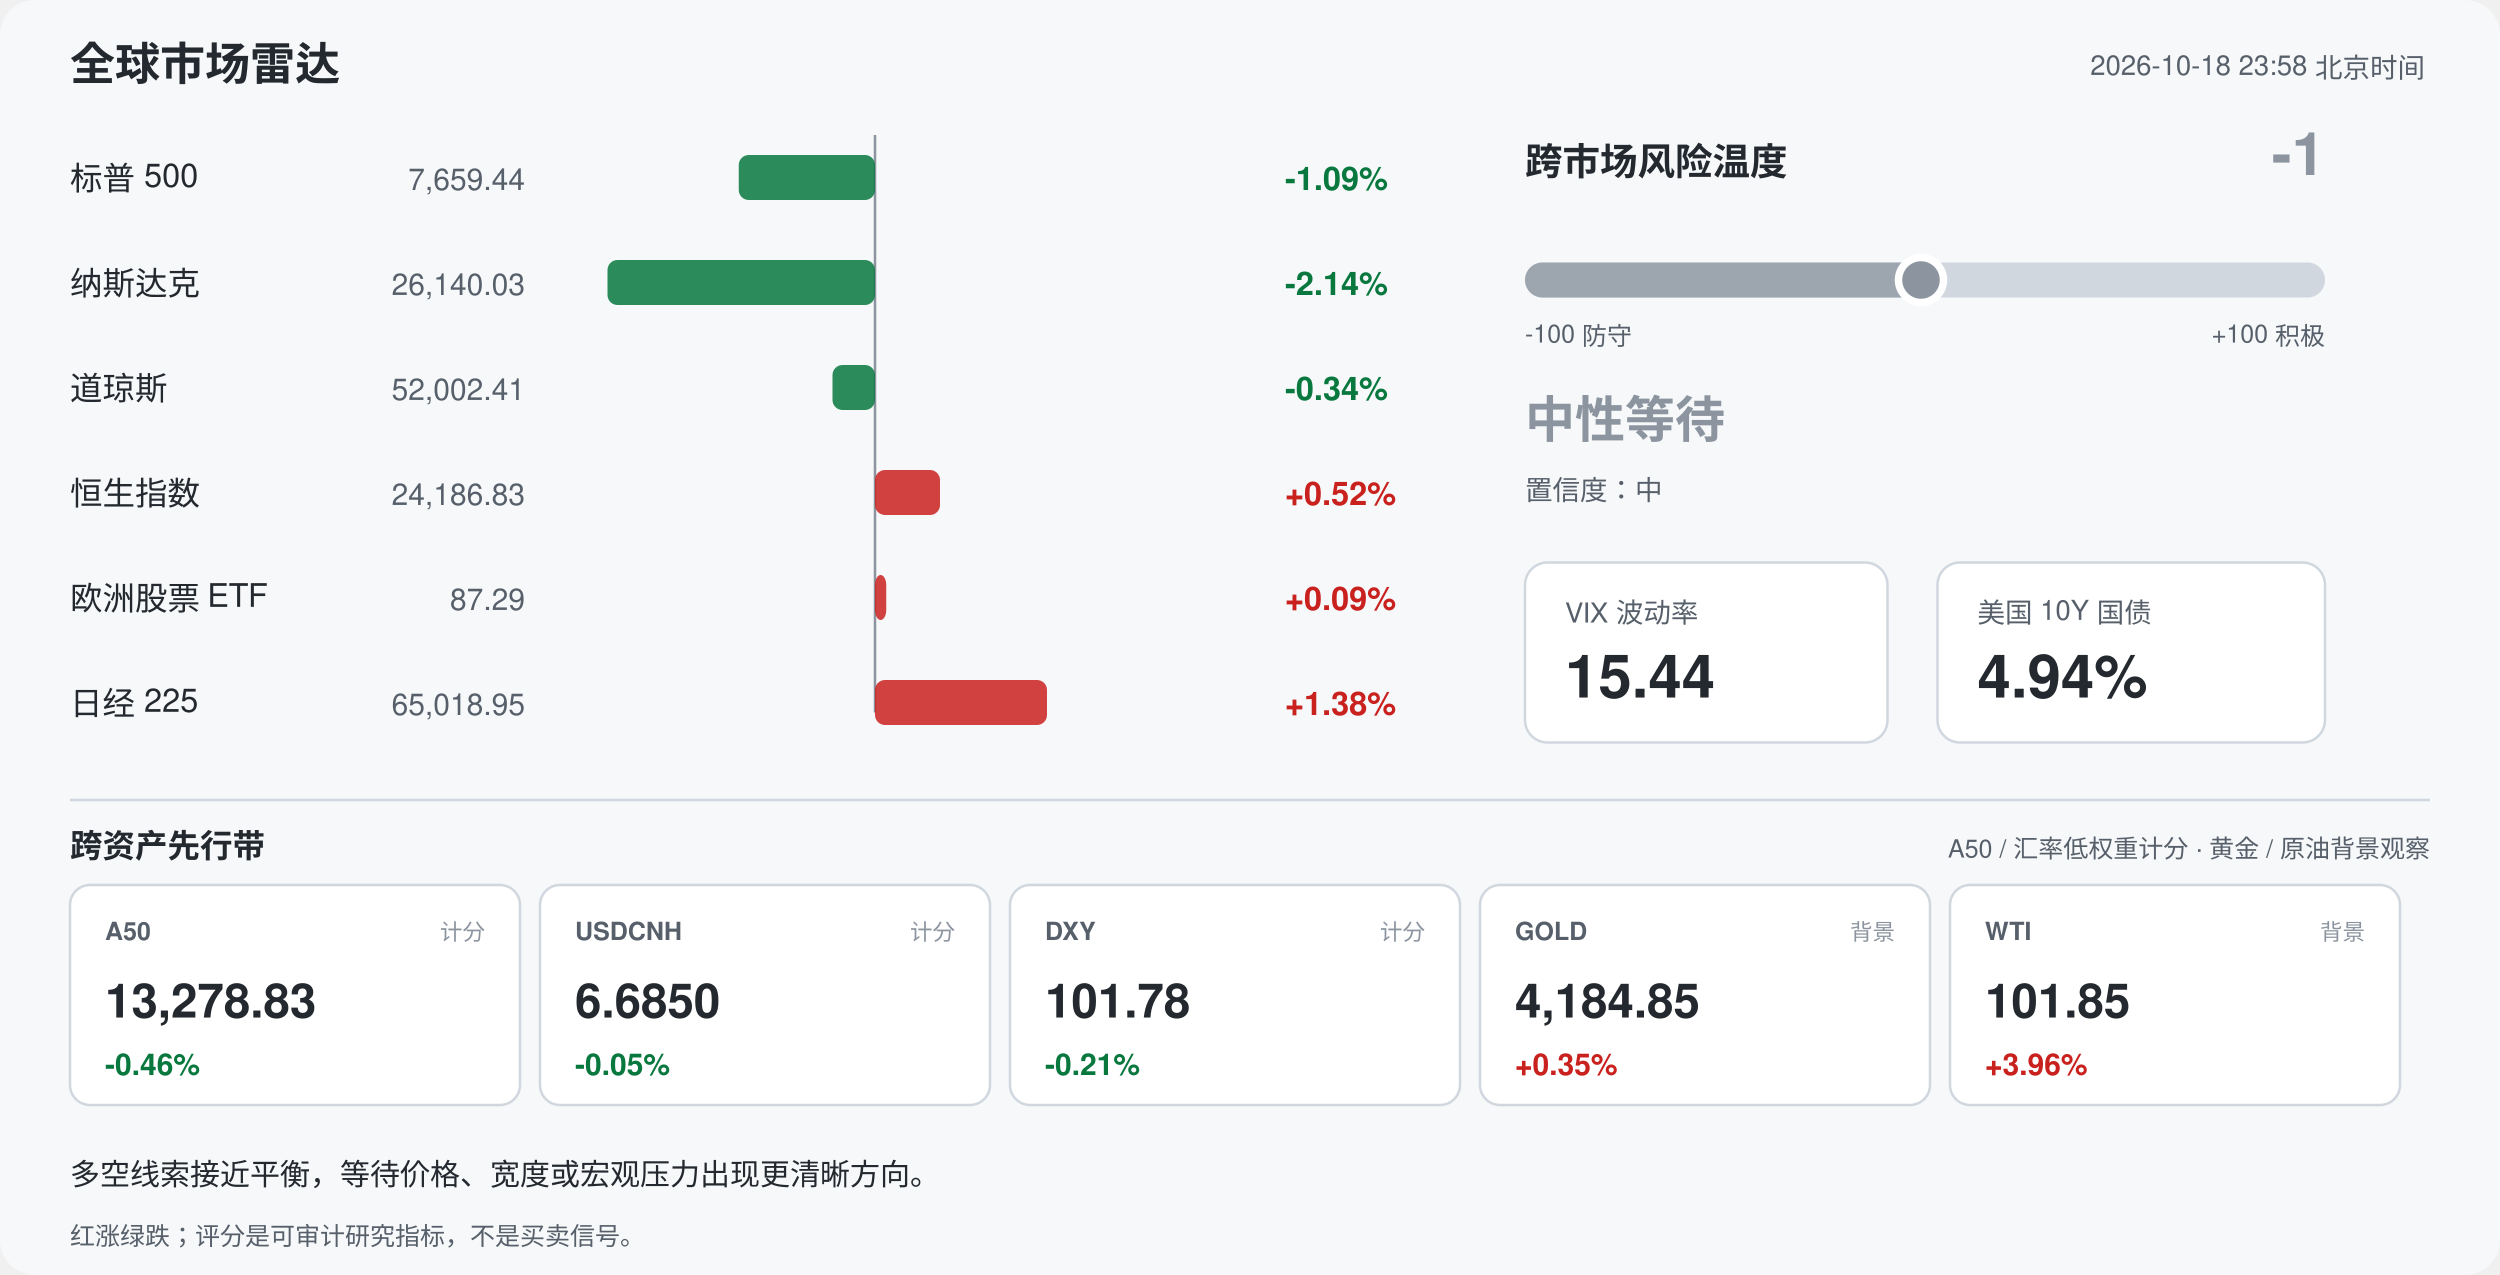
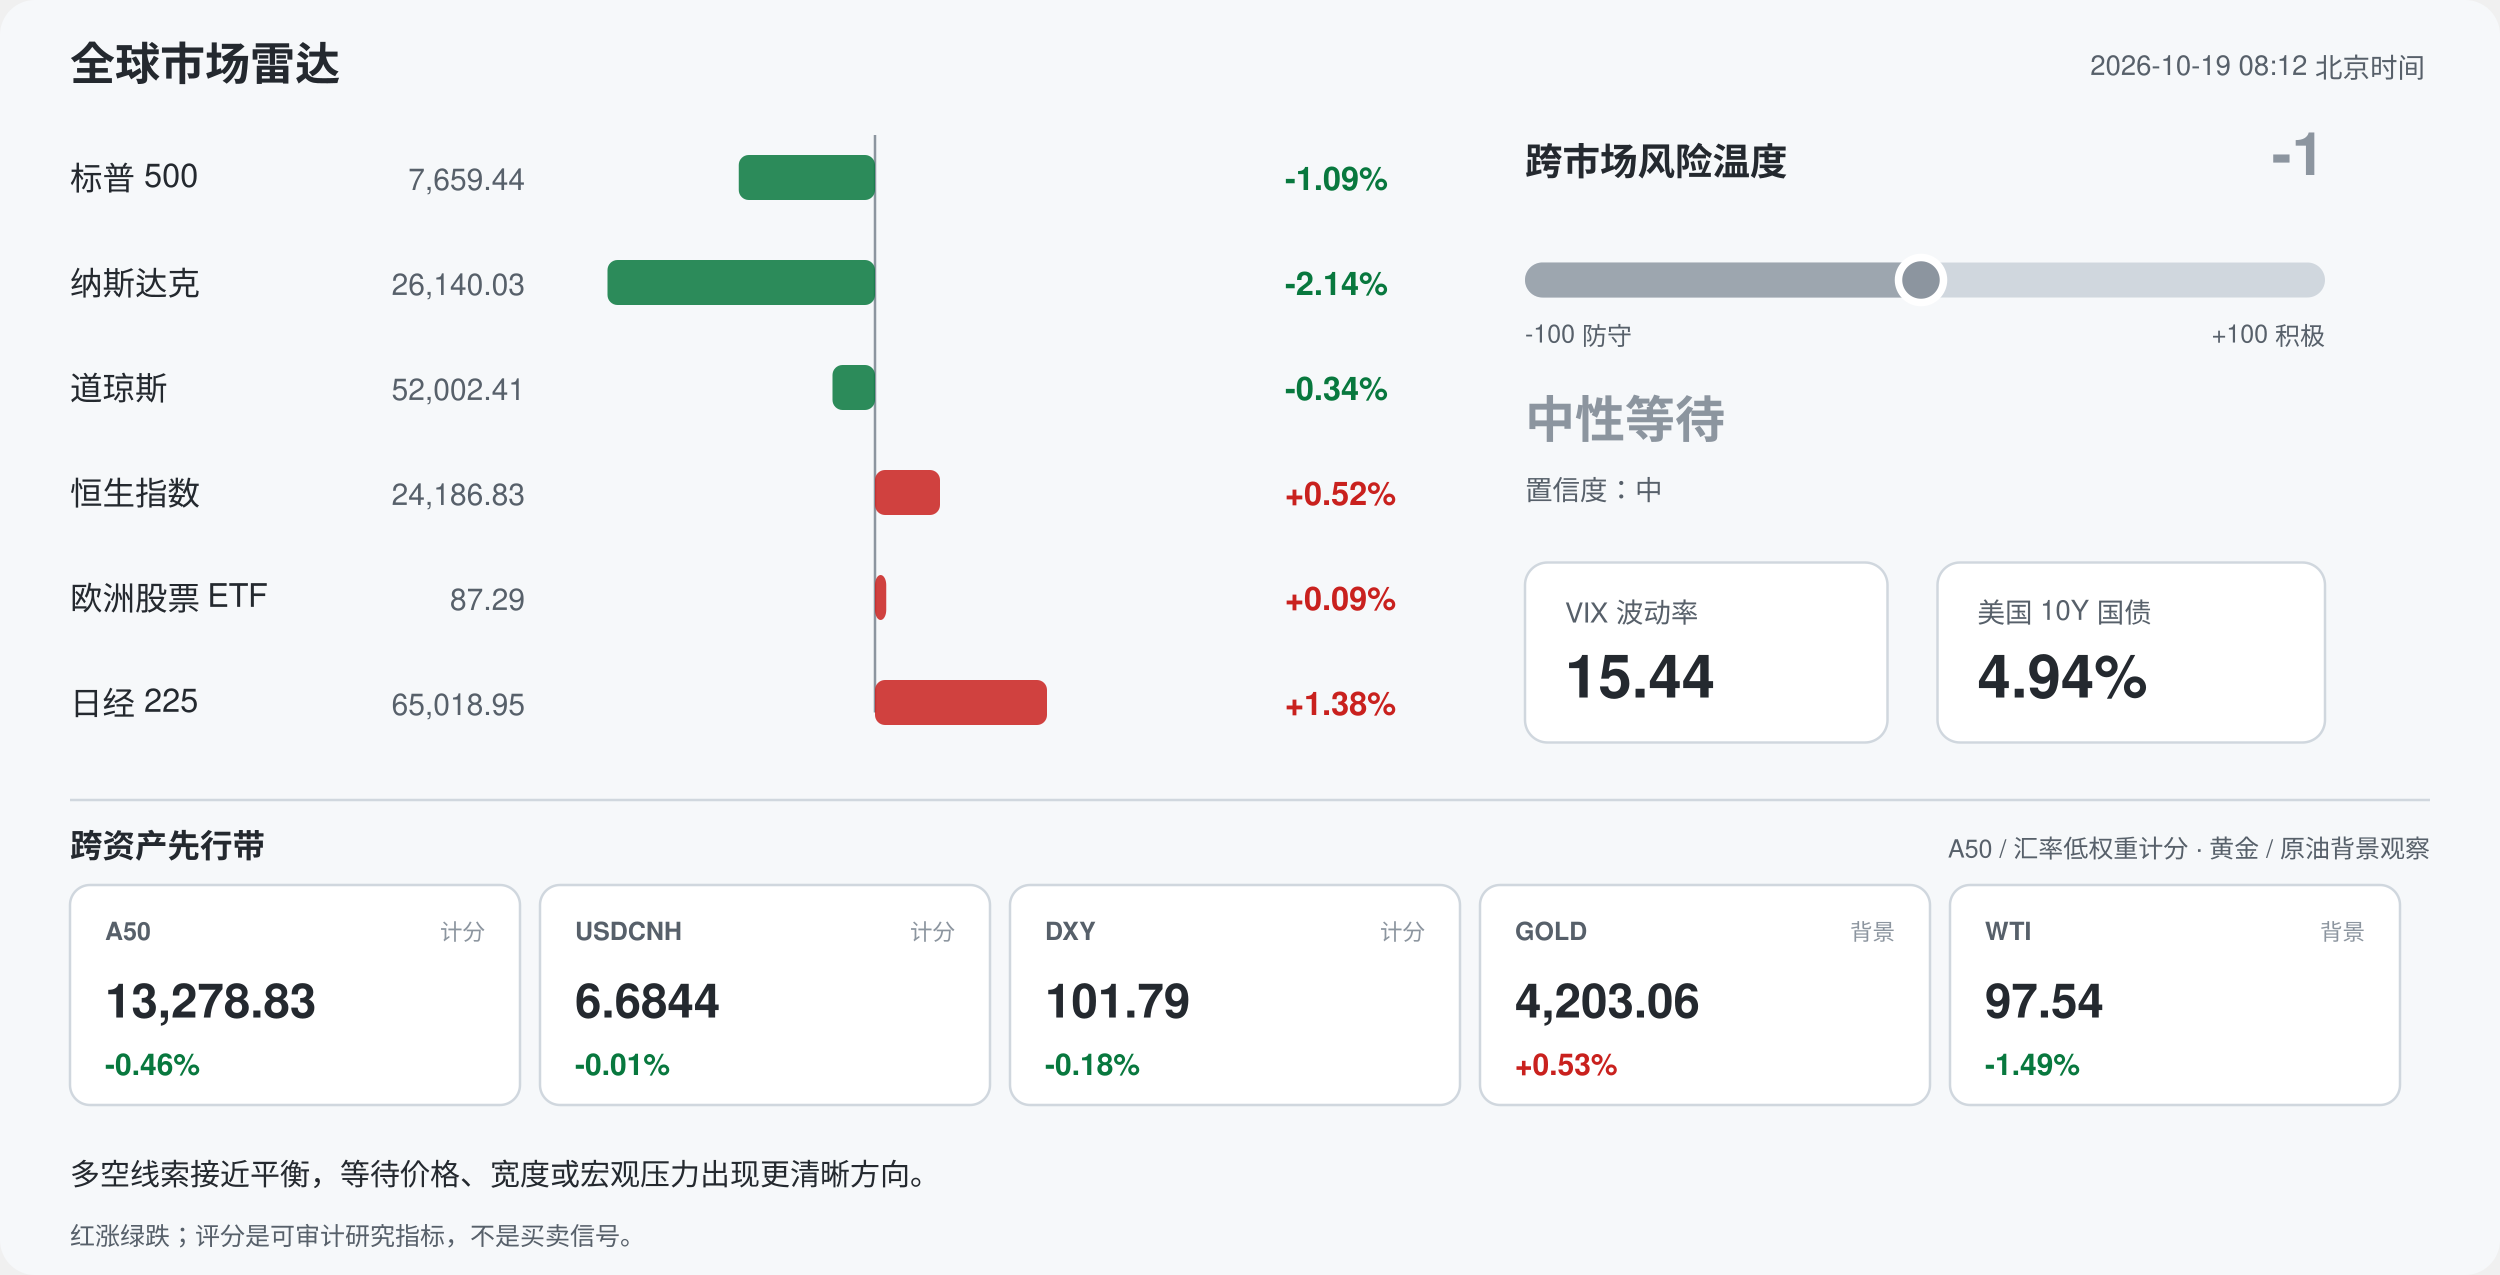
<svg xmlns="http://www.w3.org/2000/svg" width="1000" height="510" viewBox="0 0 1000 510" font-family="-apple-system,Segoe UI,Helvetica,Arial,sans-serif">
  <rect width="1000" height="510" rx="14" fill="#f6f8fa" />
  <text x="28" y="32" font-size="18" font-weight="700" fill="#24292f">全球市场雷达</text>
-   <text x="970" y="30" font-size="11" fill="#57606a" text-anchor="end">2026-10-18 23:58 北京时间</text>
+   <text x="970" y="30" font-size="11" fill="#57606a" text-anchor="end">2026-10-19 08:12 北京时间</text>
  <line x1="350" y1="54" x2="350" y2="285" stroke="#8c959f" stroke-width="1" />
  <text x="28" y="76" font-size="13" fill="#24292f">标普 500</text>
  <text x="210" y="76" font-size="12" fill="#57606a" text-anchor="end">7,659.44</text>
  <rect x="295.5" y="62" width="54.5" height="18" rx="4" fill="#08783e" opacity="0.85" />
  <text x="514" y="76" font-size="13" font-weight="600" fill="#08783e">-1.09%</text>
  <text x="28" y="118" font-size="13" fill="#24292f">纳斯达克</text>
  <text x="210" y="118" font-size="12" fill="#57606a" text-anchor="end">26,140.03</text>
  <rect x="243.0" y="104" width="107.0" height="18" rx="4" fill="#08783e" opacity="0.85" />
  <text x="514" y="118" font-size="13" font-weight="600" fill="#08783e">-2.14%</text>
  <text x="28" y="160" font-size="13" fill="#24292f">道琼斯</text>
  <text x="210" y="160" font-size="12" fill="#57606a" text-anchor="end">52,002.41</text>
  <rect x="333.0" y="146" width="17.0" height="18" rx="4" fill="#08783e" opacity="0.85" />
  <text x="514" y="160" font-size="13" font-weight="600" fill="#08783e">-0.34%</text>
  <text x="28" y="202" font-size="13" fill="#24292f">恒生指数</text>
  <text x="210" y="202" font-size="12" fill="#57606a" text-anchor="end">24,186.83</text>
  <rect x="350.0" y="188" width="26.0" height="18" rx="4" fill="#c9211e" opacity="0.85" />
  <text x="514" y="202" font-size="13" font-weight="600" fill="#c9211e">+0.52%</text>
  <text x="28" y="244" font-size="13" fill="#24292f">欧洲股票 ETF</text>
  <text x="210" y="244" font-size="12" fill="#57606a" text-anchor="end">87.29</text>
  <rect x="350.0" y="230" width="4.5" height="18" rx="4" fill="#c9211e" opacity="0.85" />
  <text x="514" y="244" font-size="13" font-weight="600" fill="#c9211e">+0.09%</text>
  <text x="28" y="286" font-size="13" fill="#24292f">日经 225</text>
  <text x="210" y="286" font-size="12" fill="#57606a" text-anchor="end">65,018.95</text>
  <rect x="350.0" y="272" width="68.8" height="18" rx="4" fill="#c9211e" opacity="0.85" />
  <text x="514" y="286" font-size="13" font-weight="600" fill="#c9211e">+1.38%</text>
  <text x="610" y="70" font-size="15" font-weight="700" fill="#24292f">跨市场风险温度</text>
  <text x="930" y="70" font-size="24" font-weight="700" fill="#8c959f" text-anchor="end">-1</text>
  <rect x="610" y="105" width="320" height="14" rx="7" fill="#d0d7de" />
  <rect x="610" y="105" width="158.4" height="14" rx="7" fill="#8c959f" opacity="0.75" />
  <circle cx="768.4" cy="112" r="9" fill="#8c959f" stroke="#ffffff" stroke-width="3" />
  <text x="610" y="137" font-size="10" fill="#57606a">-100 防守</text>
  <text x="930" y="137" font-size="10" fill="#57606a" text-anchor="end">+100 积极</text>
  <text x="610" y="175" font-size="20" font-weight="700" fill="#8c959f">中性等待</text>
  <text x="610" y="200" font-size="11" fill="#57606a">置信度：中</text>
  <rect x="610" y="225" width="145" height="72" rx="9" fill="#ffffff" stroke="#d0d7de" />
  <text x="626" y="249" font-size="11" fill="#57606a">VIX 波动率</text>
  <text x="626" y="279" font-size="24" font-weight="700" fill="#24292f">15.44</text>
  <rect x="775" y="225" width="155" height="72" rx="9" fill="#ffffff" stroke="#d0d7de" />
  <text x="791" y="249" font-size="11" fill="#57606a">美国 10Y 国债</text>
  <text x="791" y="279" font-size="24" font-weight="700" fill="#24292f">4.94%</text>
  <line x1="28" y1="320" x2="972" y2="320" stroke="#d0d7de" />
  <text x="28" y="343" font-size="13" font-weight="700" fill="#24292f">跨资产先行带</text>
  <text x="972" y="343" font-size="10" fill="#57606a" text-anchor="end">A50 / 汇率低权重计分 · 黄金 / 原油背景观察</text>
  <rect x="28" y="354" width="180" height="88" rx="8" fill="#ffffff" stroke="#d0d7de" />
  <text x="42" y="376" font-size="10" font-weight="700" fill="#57606a">A50</text>
  <text x="194" y="376" font-size="9" fill="#8c959f" text-anchor="end">计分</text>
  <text x="42" y="407" font-size="19" font-weight="700" fill="#24292f">13,278.83</text>
  <text x="42" y="430" font-size="12" font-weight="700" fill="#08783e">-0.46%</text>
  <rect x="216" y="354" width="180" height="88" rx="8" fill="#ffffff" stroke="#d0d7de" />
  <text x="230" y="376" font-size="10" font-weight="700" fill="#57606a">USDCNH</text>
  <text x="382" y="376" font-size="9" fill="#8c959f" text-anchor="end">计分</text>
-   <text x="230" y="407" font-size="19" font-weight="700" fill="#24292f">6.6850</text>
-   <text x="230" y="430" font-size="12" font-weight="700" fill="#08783e">-0.05%</text>
+   <text x="230" y="407" font-size="19" font-weight="700" fill="#24292f">6.6844</text>
+   <text x="230" y="430" font-size="12" font-weight="700" fill="#08783e">-0.01%</text>
  <rect x="404" y="354" width="180" height="88" rx="8" fill="#ffffff" stroke="#d0d7de" />
  <text x="418" y="376" font-size="10" font-weight="700" fill="#57606a">DXY</text>
  <text x="570" y="376" font-size="9" fill="#8c959f" text-anchor="end">计分</text>
-   <text x="418" y="407" font-size="19" font-weight="700" fill="#24292f">101.78</text>
-   <text x="418" y="430" font-size="12" font-weight="700" fill="#08783e">-0.21%</text>
+   <text x="418" y="407" font-size="19" font-weight="700" fill="#24292f">101.79</text>
+   <text x="418" y="430" font-size="12" font-weight="700" fill="#08783e">-0.18%</text>
  <rect x="592" y="354" width="180" height="88" rx="8" fill="#ffffff" stroke="#d0d7de" />
  <text x="606" y="376" font-size="10" font-weight="700" fill="#57606a">GOLD</text>
  <text x="758" y="376" font-size="9" fill="#8c959f" text-anchor="end">背景</text>
-   <text x="606" y="407" font-size="19" font-weight="700" fill="#24292f">4,184.85</text>
-   <text x="606" y="430" font-size="12" font-weight="700" fill="#c9211e">+0.35%</text>
+   <text x="606" y="407" font-size="19" font-weight="700" fill="#24292f">4,203.06</text>
+   <text x="606" y="430" font-size="12" font-weight="700" fill="#c9211e">+0.53%</text>
  <rect x="780" y="354" width="180" height="88" rx="8" fill="#ffffff" stroke="#d0d7de" />
  <text x="794" y="376" font-size="10" font-weight="700" fill="#57606a">WTI</text>
  <text x="946" y="376" font-size="9" fill="#8c959f" text-anchor="end">背景</text>
-   <text x="794" y="407" font-size="19" font-weight="700" fill="#24292f">101.85</text>
-   <text x="794" y="430" font-size="12" font-weight="700" fill="#c9211e">+3.96%</text>
+   <text x="794" y="407" font-size="19" font-weight="700" fill="#24292f">97.54</text>
+   <text x="794" y="430" font-size="12" font-weight="700" fill="#08783e">-1.49%</text>
  <text x="28" y="474" font-size="12" fill="#24292f">多空线索接近平衡，等待价格、宽度或宏观压力出现更清晰方向。</text>
  <text x="28" y="498" font-size="10" fill="#57606a">红涨绿跌；评分是可审计研究指标，不是买卖信号。</text>
</svg>
